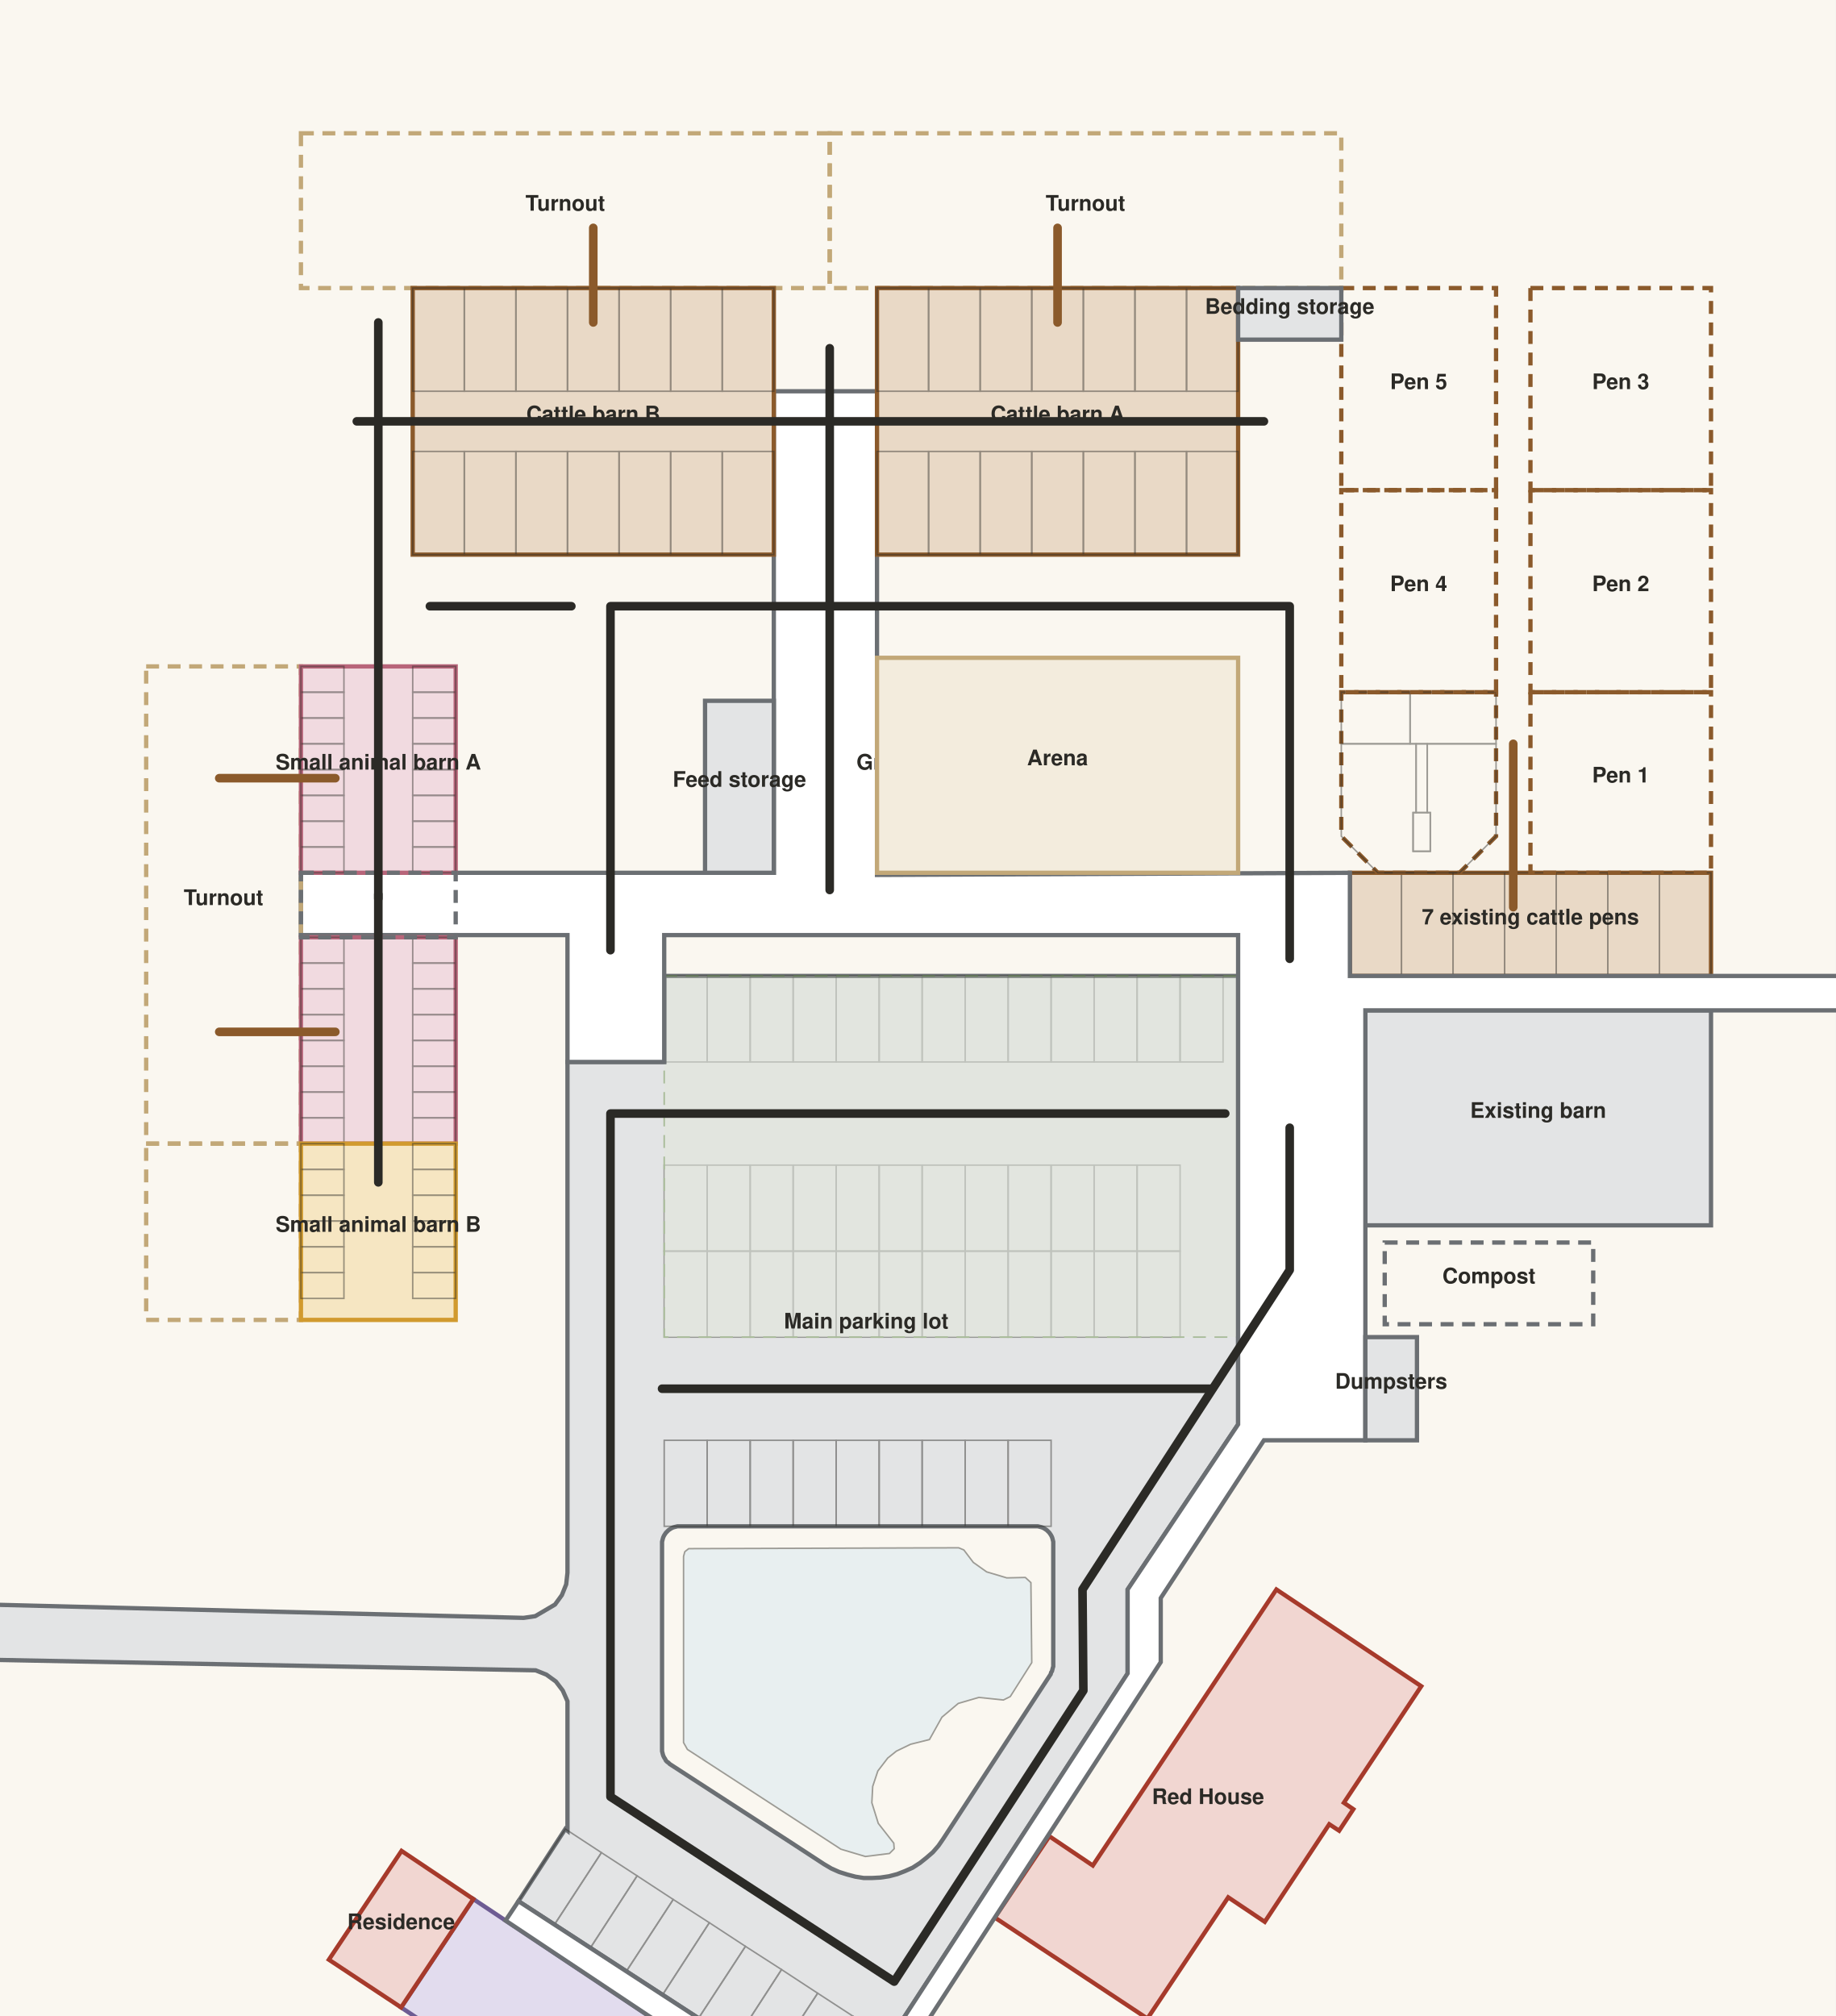
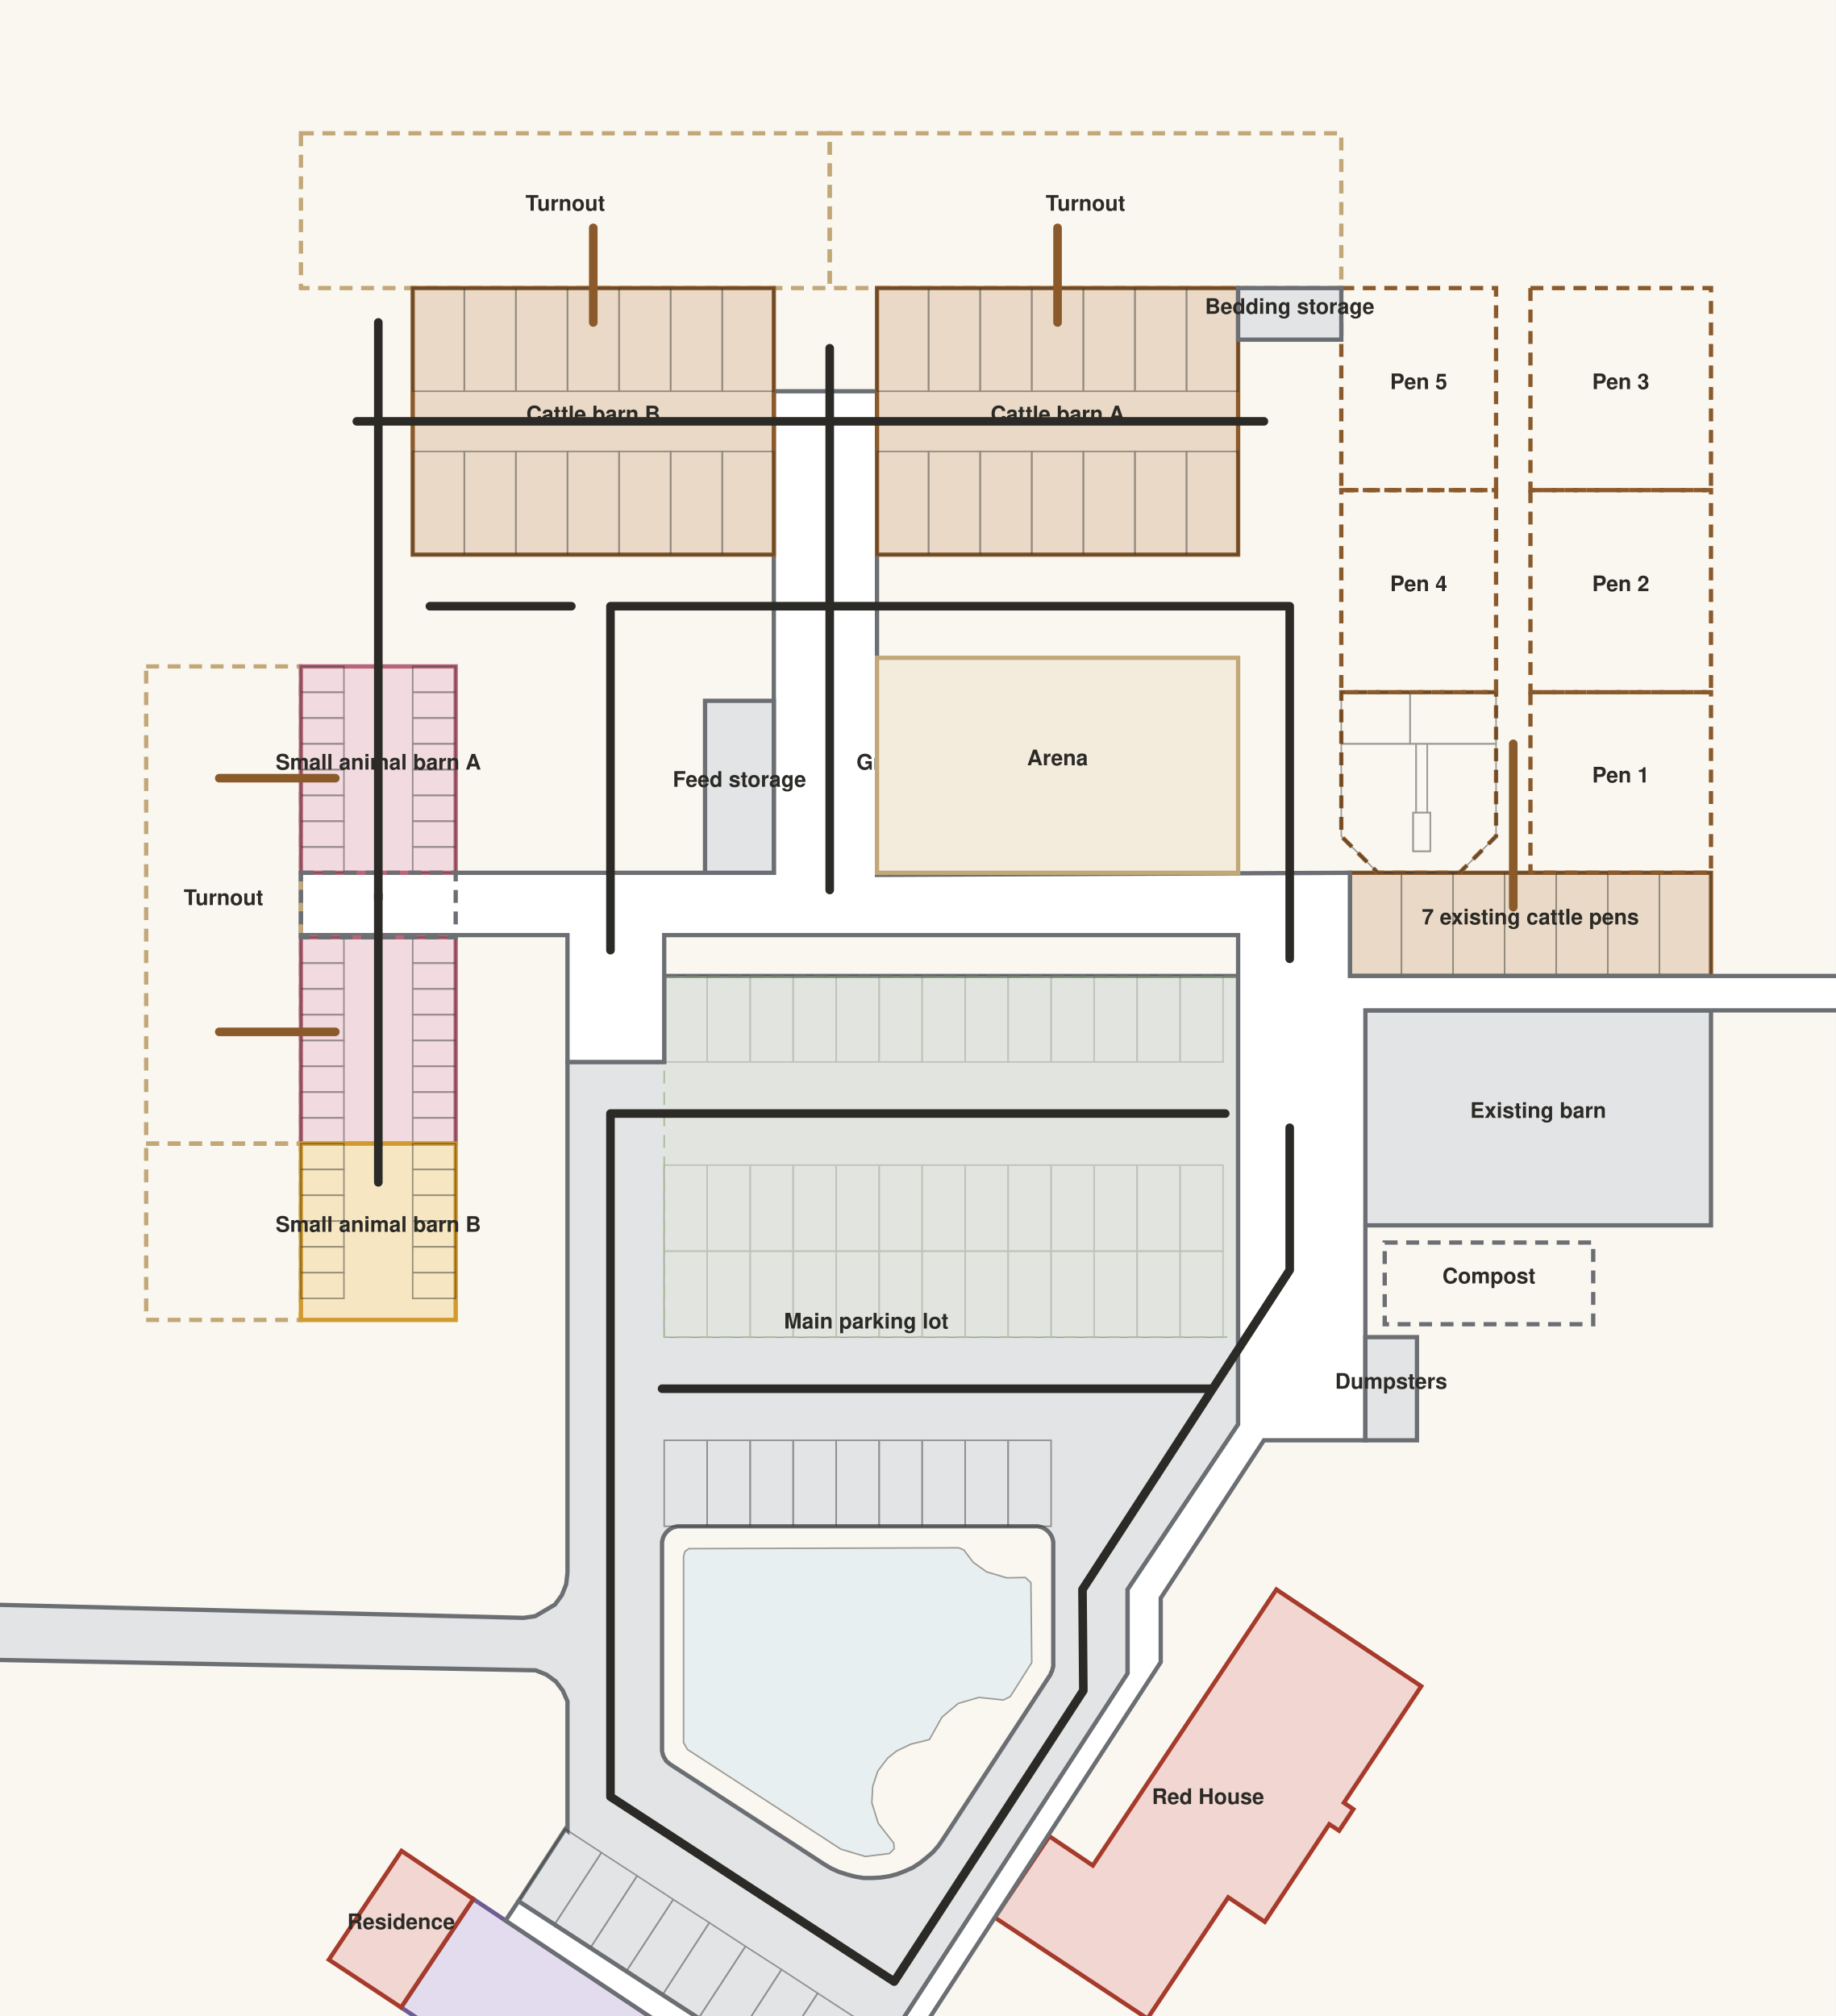
<svg xmlns="http://www.w3.org/2000/svg" viewBox="-118 13 427 468.9" font-family="Avenir Next,Helvetica,Arial,sans-serif">
  <rect x="-118" y="13" width="427" height="468.9" fill="#FAF7F0" />
  <g id="level-1">
    <g id="existing-barn">
      <rect x="199.6" y="248" width="80.4" height="50" fill="#E3E4E5" stroke="#6B6F73" stroke-width="1" />
      <text x="239.8" y="273.0" text-anchor="middle" font-size="5" font-weight="700" fill="#2B2A26">Existing barn</text>
    </g>
    <g id="existing-pens">
      <rect x="196" y="216" width="84" height="24" fill="#E9D9C6" stroke="#8B5A2B" stroke-width="1" />
      <g fill="none" stroke="#2B2A26" stroke-width=".35" opacity=".45">
        <rect x="196" y="216" width="12" height="24" />
        <rect x="208" y="216" width="12" height="24" />
        <rect x="220" y="216" width="12" height="24" />
        <rect x="232" y="216" width="12" height="24" />
        <rect x="244" y="216" width="12" height="24" />
        <rect x="256" y="216" width="12" height="24" />
        <rect x="268" y="216" width="12" height="24" />
      </g>
      <text x="238.0" y="228.0" text-anchor="middle" font-size="5" font-weight="700" fill="#2B2A26">7 existing cattle pens</text>
    </g>
    <g id="parking">
      <path fill-rule="evenodd" d="M-287.8,372.3 L-287.8,406.0 L-277.8,396.0 L6.6,401.5 L9.1,402.5 L11.3,404.1 L12.9,406.2 L14.0,408.7 L14.0,438.8 L13.5,438.4 L2.6,455.2 L78.0,504.2 L144.3,402.3 L144.3,382.7 L170.0,344.3 L170.0,240.0 L36.5,240.0 L36.5,260.0 L14.0,260.0 L14.0,378.8 L13.7,381.5 L12.7,384.0 L11.1,386.2 L6.5,388.9 L3.8,389.3 L-277.8,382.3Z M126.5,402.0 L126.7,401.7 L126.8,401.3 L126.9,400.9 L127.0,400.6 L127.0,371.6 L126.9,371.2 L126.8,370.8 L126.7,370.5 L126.5,370.1 L126.3,369.8 L126.1,369.5 L125.8,369.2 L125.5,368.9 L125.2,368.7 L124.9,368.5 L124.5,368.3 L124.2,368.2 L123.8,368.1 L123.4,368.0 L39.6,368.0 L39.2,368.1 L38.8,368.2 L38.5,368.3 L38.1,368.5 L37.8,368.7 L37.5,368.9 L37.2,369.2 L36.9,369.5 L36.7,369.8 L36.5,370.1 L36.3,370.5 L36.2,370.8 L36.1,371.2 L36.0,371.6 L36.0,420.3 L36.1,420.7 L36.2,421.1 L36.3,421.4 L36.5,421.8 L36.7,422.1 L36.9,422.5 L37.2,422.8 L37.5,423.0 L37.8,423.3 L66.2,441.7 L73.7,446.6 L75.4,447.6 L77.2,448.4 L79.1,449.0 L81.0,449.5 L82.9,449.8 L84.9,449.8 L86.8,449.7 L88.8,449.4 L90.7,448.9 L92.5,448.2 L94.3,447.4 L96.0,446.3 L97.5,445.1 L99.0,443.8 L100.3,442.3 L101.4,440.7 L110.2,427.2 L126.4,402.4Z" fill="#E3E4E5" stroke="#6B6F73" stroke-width="1" />
      <g fill="none" stroke="#2B2A26" stroke-width=".35" opacity=".45">
        <polygon points="36.5,240.0 46.5,240.0 46.5,260.0 36.5,260.0" />
        <polygon points="46.5,240.0 56.5,240.0 56.5,260.0 46.5,260.0" />
        <polygon points="56.5,240.0 66.5,240.0 66.5,260.0 56.5,260.0" />
        <polygon points="66.5,240.0 76.5,240.0 76.5,260.0 66.5,260.0" />
        <polygon points="76.5,240.0 86.5,240.0 86.5,260.0 76.5,260.0" />
        <polygon points="86.5,240.0 96.5,240.0 96.5,260.0 86.5,260.0" />
        <polygon points="96.5,240.0 106.5,240.0 106.5,260.0 96.5,260.0" />
        <polygon points="106.5,240.0 116.5,240.0 116.5,260.0 106.5,260.0" />
        <polygon points="116.5,240.0 126.5,240.0 126.5,260.0 116.5,260.0" />
        <polygon points="36.5,284.0 46.5,284.0 46.5,304.0 36.5,304.0" />
        <polygon points="46.5,284.0 56.5,284.0 56.5,304.0 46.5,304.0" />
        <polygon points="56.5,284.0 66.5,284.0 66.5,304.0 56.5,304.0" />
        <polygon points="66.5,284.0 76.5,284.0 76.5,304.0 66.5,304.0" />
        <polygon points="76.5,284.0 86.5,284.0 86.5,304.0 76.5,304.0" />
        <polygon points="86.5,284.0 96.5,284.0 96.5,304.0 86.5,304.0" />
        <polygon points="96.5,284.0 106.5,284.0 106.5,304.0 96.5,304.0" />
        <polygon points="106.5,284.0 116.5,284.0 116.5,304.0 106.5,304.0" />
        <polygon points="116.5,284.0 126.5,284.0 126.5,304.0 116.5,304.0" />
        <polygon points="36.5,304.0 46.5,304.0 46.5,324.0 36.5,324.0" />
        <polygon points="46.5,304.0 56.5,304.0 56.5,324.0 46.5,324.0" />
        <polygon points="56.5,304.0 66.5,304.0 66.5,324.0 56.5,324.0" />
        <polygon points="66.5,304.0 76.5,304.0 76.5,324.0 66.5,324.0" />
        <polygon points="76.5,304.0 86.5,304.0 86.5,324.0 76.5,324.0" />
        <polygon points="86.5,304.0 96.5,304.0 96.5,324.0 86.5,324.0" />
        <polygon points="96.5,304.0 106.5,304.0 106.5,324.0 96.5,324.0" />
        <polygon points="106.5,304.0 116.5,304.0 116.5,324.0 106.5,324.0" />
        <polygon points="116.5,304.0 126.5,304.0 126.5,324.0 116.5,324.0" />
        <polygon points="36.5,348.0 46.5,348.0 46.5,368.0 36.5,368.0" />
        <polygon points="46.5,348.0 56.5,348.0 56.5,368.0 46.5,368.0" />
        <polygon points="56.5,348.0 66.5,348.0 66.5,368.0 56.5,368.0" />
        <polygon points="66.5,348.0 76.5,348.0 76.5,368.0 66.5,368.0" />
        <polygon points="76.5,348.0 86.5,348.0 86.5,368.0 76.5,368.0" />
        <polygon points="86.5,348.0 96.5,348.0 96.5,368.0 86.5,368.0" />
        <polygon points="96.5,348.0 106.5,348.0 106.5,368.0 96.5,368.0" />
        <polygon points="106.5,348.0 116.5,348.0 116.5,368.0 106.5,368.0" />
        <polygon points="116.5,348.0 126.5,348.0 126.5,368.0 116.5,368.0" />
        <polygon points="126.5,240.0 136.5,240.0 136.5,260.0 126.5,260.0" />
        <polygon points="136.5,240.0 146.5,240.0 146.5,260.0 136.5,260.0" />
        <polygon points="146.5,240.0 156.5,240.0 156.5,260.0 146.5,260.0" />
        <polygon points="156.5,240.0 166.5,240.0 166.5,260.0 156.5,260.0" />
        <polygon points="126.5,284.0 136.5,284.0 136.5,304.0 126.5,304.0" />
        <polygon points="126.5,304.0 136.5,304.0 136.5,324.0 126.5,324.0" />
        <polygon points="136.5,284.0 146.5,284.0 146.5,304.0 136.5,304.0" />
        <polygon points="146.5,284.0 156.5,284.0 156.5,304.0 146.5,304.0" />
        <polygon points="136.5,304.0 146.5,304.0 146.5,324.0 136.5,324.0" />
        <polygon points="146.5,304.0 156.5,304.0 156.5,324.0 146.5,324.0" />
+         <polygon points="156.5,284.0 166.5,284.0 166.5,304.0 156.5,304.0" />
+         <polygon points="156.5,304.0 166.5,304.0 166.5,324.0 156.5,324.0" />
        <polygon points="13.5,438.4 21.9,443.9 11.0,460.6 2.6,455.2 13.5,438.4" />
        <polygon points="21.9,443.9 30.2,449.3 19.3,466.1 11.0,460.6 21.9,443.9" />
        <polygon points="30.2,449.3 38.6,454.8 27.7,471.5 19.3,466.1 30.2,449.3" />
        <polygon points="38.6,454.8 47.0,460.2 36.1,477.0 27.7,471.5 38.6,454.8" />
        <polygon points="47.0,460.2 55.4,465.7 44.5,482.4 36.1,477.0 47.0,460.2" />
        <polygon points="55.4,465.7 63.8,471.1 52.9,487.9 44.5,482.4 55.4,465.7" />
        <polygon points="63.8,471.1 72.2,476.6 61.3,493.3 52.9,487.9 63.8,471.1" />
        <polygon points="72.2,476.6 80.5,482.0 69.6,498.8 61.3,493.3 72.2,476.6" />
        <polygon points="80.5,482.0 88.9,487.5 78.0,504.2 69.6,498.8 80.5,482.0" />
        <polygon points="41.0,418.3 41.9,419.9 77.6,443.1 83.3,444.8 88.9,444.1 90.0,443.0 89.9,441.7 86.3,437.1 84.8,432.3 85.0,428.5 86.2,424.9 88.5,421.9 90.5,420.3 93.8,418.7 98.2,417.6 101.1,412.4 104.9,409.2 109.7,407.8 115.4,408.4 117.0,407.6 122.0,399.7 121.8,381.1 120.5,379.9 116.2,380.0 111.5,378.6 108.4,376.4 106.2,373.5 105.0,373.0 42.2,373.2 41.3,373.9 41.0,375.0 41.0,418.3" fill="#D3E5EF" />
        <polygon points="36.5,240 170.0,240 170.0,324.0 36.5,324.0" fill="#DCE8CF" fill-opacity=".6" stroke="#5F8A3A" stroke-dasharray="3 2" />
      </g>
      <text x="83.5" y="322.0" text-anchor="middle" font-size="5" font-weight="700" fill="#2B2A26">Main parking lot</text>
    </g>
    <g id="existing-red-house">
      <polygon points="167.7,454.3 176.2,460.0 191.2,437.3 193.5,438.8 196.8,433.8 194.6,432.3 212.6,405.2 178.9,382.7 136.2,446.9 126.1,440.1 113.4,459.0 148.9,482.5" fill="#F1D6D1" stroke="#A63A2B" stroke-width="1" />
      <text x="163.0" y="432.6" text-anchor="middle" font-size="5" font-weight="700" fill="#2B2A26">Red House</text>
    </g>
    <g id="horticulture">
      <polygon points="-7.9,454.7 75.0,509.9 58.2,535.2 -24.7,479.9" fill="#E2DCEE" stroke="#6E5C93" stroke-width="1" />
      <text x="25.15" y="494.95" text-anchor="middle" font-size="5" font-weight="700" fill="#2B2A26">Horticulture area</text>
    </g>
    <g id="residence">
      <polygon points="-24.6,443.5 -7.9,454.7 -24.7,479.9 -41.5,468.8" fill="#F1D6D1" stroke="#A63A2B" stroke-width="1" />
      <text x="-24.7" y="461.7" text-anchor="middle" font-size="5" font-weight="700" fill="#2B2A26">Residence</text>
    </g>
    <g id="handling">
      <polygon points="230.0,174.0 194.0,174.0 194.0,207.5 202.5,216.0 221.5,216.0 230.0,207.5 230.0,174.0" fill="none" stroke="#8B5A2B" stroke-width="1" stroke-dasharray="3 2" />
      <g fill="none" stroke="#2B2A26" stroke-width=".35" opacity=".45">
        <polygon points="230,186 214,186 214,202 214.7,202 214.7,211 210.7,211 210.7,202 211.4,202 211.4,186 194,186 194,207.5 202.5,216 221.5,216 230,207.5" />
        <rect x="194" y="174" width="16" height="12" />
        <rect x="210" y="174" width="20" height="12" />
        <rect x="211.4" y="186" width="2.6" height="16" />
        <rect x="210.7" y="202" width="4" height="9" />
      </g>
      <text x="212.0" y="195.0" text-anchor="middle" font-size="5" font-weight="700" fill="#2B2A26" />
    </g>
    <g id="holding-5">
      <rect x="194.0" y="80.0" width="36.0" height="47.0" fill="none" stroke="#8B5A2B" stroke-width="1" stroke-dasharray="3 2" />
      <text x="212.0" y="103.5" text-anchor="middle" font-size="5" font-weight="700" fill="#2B2A26">Pen 5</text>
    </g>
    <g id="holding-4">
      <rect x="194.0" y="127.0" width="36.0" height="47.0" fill="none" stroke="#8B5A2B" stroke-width="1" stroke-dasharray="3 2" />
      <text x="212.0" y="150.5" text-anchor="middle" font-size="5" font-weight="700" fill="#2B2A26">Pen 4</text>
    </g>
    <g id="holding-3">
      <rect x="238.0" y="80.0" width="42.0" height="47.0" fill="none" stroke="#8B5A2B" stroke-width="1" stroke-dasharray="3 2" />
      <text x="259.0" y="103.5" text-anchor="middle" font-size="5" font-weight="700" fill="#2B2A26">Pen 3</text>
    </g>
    <g id="holding-2">
      <rect x="238.0" y="127.0" width="42.0" height="47.0" fill="none" stroke="#8B5A2B" stroke-width="1" stroke-dasharray="3 2" />
      <text x="259.0" y="150.5" text-anchor="middle" font-size="5" font-weight="700" fill="#2B2A26">Pen 2</text>
    </g>
    <g id="holding-1">
      <rect x="238.0" y="174.0" width="42.0" height="42.0" fill="none" stroke="#8B5A2B" stroke-width="1" stroke-dasharray="3 2" />
      <text x="259.0" y="195.0" text-anchor="middle" font-size="5" font-weight="700" fill="#2B2A26">Pen 1</text>
    </g>
    <g id="walk">
      <polygon points="-48.0,216.0 -48.0,216.0 -48.0,230.5 -48.0,230.5 -48.0,230.5 14.0,230.5 14.0,230.5 14.0,230.5 14.0,230.5 14.0,230.5 14.0,230.5 14.0,230.5 14.0,230.5 14.0,230.5 14.0,230.5 14.0,230.5 14.0,230.5 14.0,230.5 14.0,230.5 14.0,230.5 14.0,230.5 14.0,230.5 14.0,260.0 14.0,260.0 14.0,260.0 36.5,260.0 36.5,260.0 36.5,260.0 36.5,230.5 36.5,230.5 36.5,230.5 36.5,230.5 36.5,230.5 36.5,230.5 36.5,230.5 36.5,230.5 36.5,230.5 36.5,230.5 36.5,230.5 36.5,230.5 36.5,230.5 36.5,230.5 36.5,230.5 36.5,230.5 36.5,230.5 170.0,230.5 170.0,230.5 170.0,230.5 170.0,230.5 170.0,230.5 170.0,230.5 170.0,230.5 170.0,230.5 170.0,230.5 170.0,230.5 170.0,230.5 170.0,230.5 170.0,230.5 170.0,230.5 170.0,230.5 170.0,230.5 170.0,230.5 170.0,344.3 170.0,344.3 170.0,344.3 170.0,344.3 170.0,344.3 170.0,344.3 170.0,344.3 144.3,382.7 144.3,382.7 144.3,382.7 144.3,402.2 144.3,402.2 144.3,402.2 144.3,402.2 144.3,402.2 144.3,402.2 144.3,402.2 78.0,504.2 78.0,504.2 78.0,504.2 78.0,504.2 78.0,504.2 78.0,504.2 78.0,504.2 78.0,504.2 78.0,504.2 78.0,504.2 78.0,504.2 78.0,504.2 78.0,504.2 78.0,504.2 78.0,504.2 78.0,504.2 78.0,504.2 2.6,455.2 2.6,455.2 2.6,455.2 -0.4,459.7 -0.4,459.7 -0.4,459.7 78.7,512.4 78.7,512.4 78.7,512.4 152.0,399.6 152.0,399.6 152.0,399.6 152.0,384.7 152.0,384.7 152.0,384.7 152.0,384.7 152.0,384.7 152.0,384.7 152.0,384.7 176.0,348.0 176.0,348.0 176.0,348.0 176.0,348.0 176.0,348.0 176.0,348.0 176.0,348.0 176.0,348.0 176.0,348.0 176.0,348.0 176.0,348.0 199.6,348.0 199.6,348.0 199.6,348.0 199.6,248.0 199.6,248.0 199.6,248.0 199.6,248.0 199.6,248.0 199.6,248.0 199.6,248.0 199.6,248.0 199.6,248.0 199.6,248.0 199.6,248.0 199.6,248.0 199.6,248.0 199.6,248.0 199.6,248.0 199.6,248.0 199.6,248.0 372.1,248.0 372.1,248.0 372.1,248.0 383.9,240.0 383.9,240.0 383.9,240.0 196.0,240.0 196.0,240.0 196.0,240.0 196.0,240.0 196.0,240.0 196.0,240.0 196.0,240.0 196.0,240.0 196.0,240.0 196.0,240.0 196.0,240.0 196.0,240.0 196.0,240.0 196.0,240.0 196.0,240.0 196.0,240.0 196.0,240.0 196.0,216.0 196.0,216.0 196.0,216.0 86.0,216.5 86.0,216.5 86.0,216.5 86.0,216.5 86.0,216.5 86.0,216.5 86.0,216.5 86.0,216.5 86.0,216.5 86.0,216.5 86.0,216.5 86.0,216.5 86.0,216.5 86.0,216.5 86.0,216.5 86.0,216.5 86.0,216.5 86.0,104.0 86.0,104.0 86.0,104.0 62.0,104.0 62.0,104.0 62.0,104.0 62.0,216.0 62.0,216.0 62.0,216.0 62.0,216.0 62.0,216.0 62.0,216.0 62.0,216.0 62.0,216.0 62.0,216.0 62.0,216.0 62.0,216.0 62.0,216.0 62.0,216.0 62.0,216.0 62.0,216.0 62.0,216.0 62.0,216.0 -48.0,216.0" fill="#fff" stroke="#6B6F73" stroke-width="1" />
      <text x="167.95" y="308.2" text-anchor="middle" font-size="5" font-weight="700" fill="#2B2A26" />
    </g>
    <g id="compost">
      <rect x="204.1" y="302.0" width="48.5" height="19.0" fill="none" stroke="#6B6F73" stroke-width="1" stroke-dasharray="3 2" />
      <text x="228.35" y="311.5" text-anchor="middle" font-size="5" font-weight="700" fill="#2B2A26">Compost</text>
    </g>
    <g id="dumpster">
      <rect x="199.6" y="324.0" width="12.0" height="24.0" fill="#E3E4E5" stroke="#6B6F73" stroke-width="1" />
      <text x="205.6" y="336.0" text-anchor="middle" font-size="5" font-weight="700" fill="#2B2A26">Dumpsters</text>
    </g>
    <g id="existing-poultry">
      <polygon points="428.9,273.3 399.4,230.0 365.4,253.2 394.9,296.5" fill="#F6E6C2" stroke="#D19A2E" stroke-width="1" />
      <text x="397.15" y="263.25" text-anchor="middle" font-size="5" font-weight="700" fill="#2B2A26">Poultry</text>
    </g>
  </g>
  <g id="level-2">
    <g id="turnout-cattle-a">
      <rect x="75.0" y="44.0" width="119.0" height="36.0" fill="none" stroke="#C2A878" stroke-width="1" stroke-dasharray="3 2" />
      <text x="134.5" y="62.0" text-anchor="middle" font-size="5" font-weight="700" fill="#2B2A26">Turnout</text>
    </g>
    <g id="turnout-small-a">
      <rect x="-84.0" y="168.0" width="36.0" height="111.0" fill="none" stroke="#C2A878" stroke-width="1" stroke-dasharray="3 2" />
      <text x="-66.0" y="223.5" text-anchor="middle" font-size="5" font-weight="700" fill="#2B2A26">Turnout</text>
    </g>
    <g id="cattle-a">
      <rect x="86.0" y="80.0" width="84.0" height="62.0" fill="#E9D9C6" stroke="#8B5A2B" stroke-width="1" />
      <g fill="none" stroke="#2B2A26" stroke-width=".35" opacity=".45">
        <rect x="86.0" y="80.0" width="12" height="24" />
        <rect x="98.0" y="80.0" width="12" height="24" />
        <rect x="110.0" y="80.0" width="12" height="24" />
        <rect x="122.0" y="80.0" width="12" height="24" />
        <rect x="134.0" y="80.0" width="12" height="24" />
        <rect x="146.0" y="80.0" width="12" height="24" />
        <rect x="158.0" y="80.0" width="12" height="24" />
        <rect x="86.0" y="118.0" width="12" height="24" />
        <rect x="98.0" y="118.0" width="12" height="24" />
        <rect x="110.0" y="118.0" width="12" height="24" />
        <rect x="122.0" y="118.0" width="12" height="24" />
        <rect x="134.0" y="118.0" width="12" height="24" />
        <rect x="146.0" y="118.0" width="12" height="24" />
        <rect x="158.0" y="118.0" width="12" height="24" />
      </g>
      <text x="128.0" y="111.0" text-anchor="middle" font-size="5" font-weight="700" fill="#2B2A26">Cattle barn A</text>
    </g>
    <g id="feed">
      <rect x="46.0" y="176.0" width="16.0" height="40.0" fill="#E3E4E5" stroke="#6B6F73" stroke-width="1" />
      <text x="54.0" y="196.0" text-anchor="middle" font-size="5" font-weight="700" fill="#2B2A26">Feed storage</text>
    </g>
    <g id="small-a">
      <rect x="-48.0" y="168.0" width="36.0" height="48.0" fill="#F1DAE0" stroke="#B8657A" stroke-width="1" />
      <g fill="none" stroke="#2B2A26" stroke-width=".35" opacity=".45">
        <rect x="-48.0" y="168.0" width="10" height="6" />
        <rect x="-48.0" y="174.0" width="10" height="6" />
        <rect x="-48.0" y="180.0" width="10" height="6" />
        <rect x="-48.0" y="186.0" width="10" height="6" />
        <rect x="-48.0" y="192.0" width="10" height="6" />
        <rect x="-48.0" y="198.0" width="10" height="6" />
        <rect x="-48.0" y="204.0" width="10" height="6" />
        <rect x="-48.0" y="210.0" width="10" height="6" />
        <rect x="-22.0" y="168.0" width="10" height="6" />
        <rect x="-22.0" y="174.0" width="10" height="6" />
        <rect x="-22.0" y="180.0" width="10" height="6" />
        <rect x="-22.0" y="186.0" width="10" height="6" />
        <rect x="-22.0" y="192.0" width="10" height="6" />
        <rect x="-22.0" y="198.0" width="10" height="6" />
        <rect x="-22.0" y="204.0" width="10" height="6" />
        <rect x="-22.0" y="210.0" width="10" height="6" />
      </g>
      <text x="-30.0" y="192.0" text-anchor="middle" font-size="5" font-weight="700" fill="#2B2A26">Small animal barn A</text>
    </g>
    <g id="small-a2">
      <rect x="-48.0" y="231.0" width="36.0" height="48.0" fill="#F1DAE0" stroke="#B8657A" stroke-width="1" />
      <g fill="none" stroke="#2B2A26" stroke-width=".35" opacity=".45">
        <rect x="-48.0" y="231.0" width="10" height="6" />
        <rect x="-48.0" y="237.0" width="10" height="6" />
        <rect x="-48.0" y="243.0" width="10" height="6" />
        <rect x="-48.0" y="249.0" width="10" height="6" />
        <rect x="-48.0" y="255.0" width="10" height="6" />
        <rect x="-48.0" y="261.0" width="10" height="6" />
        <rect x="-48.0" y="267.0" width="10" height="6" />
        <rect x="-48.0" y="273.0" width="10" height="6" />
        <rect x="-22.0" y="231.0" width="10" height="6" />
        <rect x="-22.0" y="237.0" width="10" height="6" />
        <rect x="-22.0" y="243.0" width="10" height="6" />
        <rect x="-22.0" y="249.0" width="10" height="6" />
        <rect x="-22.0" y="255.0" width="10" height="6" />
        <rect x="-22.0" y="261.0" width="10" height="6" />
        <rect x="-22.0" y="267.0" width="10" height="6" />
        <rect x="-22.0" y="273.0" width="10" height="6" />
      </g>
      <text x="-30.0" y="255.0" text-anchor="middle" font-size="5" font-weight="700" fill="#2B2A26" />
    </g>
    <g id="bedding">
      <rect x="170.0" y="80.0" width="24.0" height="12" fill="#E3E4E5" stroke="#6B6F73" stroke-width="1" />
      <text x="182.0" y="86.0" text-anchor="middle" font-size="5" font-weight="700" fill="#2B2A26">Bedding storage</text>
    </g>
    <g id="dogtrot">
      <rect x="-48.0" y="216.0" width="36" height="15.0" fill="none" stroke="#6B6F73" stroke-width="1" stroke-dasharray="3 2" />
      <text x="-30.0" y="223.5" text-anchor="middle" font-size="5" font-weight="700" fill="#2B2A26" />
    </g>
    <g id="grooming">
      <rect x="88.3" y="171.0" width="9.7" height="42.0" fill="#F3ECDD" stroke="#C2A878" stroke-width="1" />
      <text x="93.15" y="192.0" text-anchor="middle" font-size="5" font-weight="700" fill="#2B2A26">Grooming</text>
    </g>
  </g>
  <g id="level-3">
    <g id="turnout-cattle-b">
      <rect x="-48.0" y="44.0" width="123.0" height="36" fill="none" stroke="#C2A878" stroke-width="1" stroke-dasharray="3 2" />
      <text x="13.5" y="62.0" text-anchor="middle" font-size="5" font-weight="700" fill="#2B2A26">Turnout</text>
    </g>
    <g id="turnout-small-b">
      <rect x="-84.0" y="279.0" width="36.0" height="41" fill="none" stroke="#C2A878" stroke-width="1" stroke-dasharray="3 2" />
      <text x="-66.0" y="299.5" text-anchor="middle" font-size="5" font-weight="700" fill="#2B2A26" />
    </g>
    <g id="cattle-b">
      <rect x="-22.0" y="80.0" width="84.0" height="62.0" fill="#E9D9C6" stroke="#8B5A2B" stroke-width="1" />
      <g fill="none" stroke="#2B2A26" stroke-width=".35" opacity=".45">
        <rect x="-22.0" y="80.0" width="12" height="24" />
        <rect x="-10.0" y="80.0" width="12" height="24" />
        <rect x="2.0" y="80.0" width="12" height="24" />
        <rect x="14.0" y="80.0" width="12" height="24" />
        <rect x="26.0" y="80.0" width="12" height="24" />
        <rect x="38.0" y="80.0" width="12" height="24" />
        <rect x="50.0" y="80.0" width="12" height="24" />
        <rect x="-22.0" y="118.0" width="12" height="24" />
        <rect x="-10.0" y="118.0" width="12" height="24" />
        <rect x="2.0" y="118.0" width="12" height="24" />
        <rect x="14.0" y="118.0" width="12" height="24" />
        <rect x="26.0" y="118.0" width="12" height="24" />
        <rect x="38.0" y="118.0" width="12" height="24" />
        <rect x="50.0" y="118.0" width="12" height="24" />
      </g>
      <text x="20.0" y="111.0" text-anchor="middle" font-size="5" font-weight="700" fill="#2B2A26">Cattle barn B</text>
    </g>
    <g id="arena">
      <rect x="86.0" y="166.0" width="84.0" height="50.0" fill="#F3ECDD" stroke="#C2A878" stroke-width="1" />
      <text x="128.0" y="191.0" text-anchor="middle" font-size="5" font-weight="700" fill="#2B2A26">Arena</text>
    </g>
    <g id="small-b">
      <rect x="-48.0" y="279.0" width="36" height="41" fill="#F6E6C2" stroke="#D19A2E" stroke-width="1" />
      <g fill="none" stroke="#2B2A26" stroke-width=".35" opacity=".45">
        <rect x="-48.0" y="279.0" width="10" height="6" />
        <rect x="-48.0" y="285.0" width="10" height="6" />
        <rect x="-48.0" y="291.0" width="10" height="6" />
        <rect x="-48.0" y="297.0" width="10" height="6" />
        <rect x="-48.0" y="303.0" width="10" height="6" />
        <rect x="-48.0" y="309.0" width="10" height="6" />
        <rect x="-22.0" y="279.0" width="10" height="6" />
        <rect x="-22.0" y="285.0" width="10" height="6" />
        <rect x="-22.0" y="291.0" width="10" height="6" />
        <rect x="-22.0" y="297.0" width="10" height="6" />
        <rect x="-22.0" y="303.0" width="10" height="6" />
        <rect x="-22.0" y="309.0" width="10" height="6" />
      </g>
      <text x="-30.0" y="299.5" text-anchor="middle" font-size="5" font-weight="700" fill="#2B2A26">Small animal barn B</text>
    </g>
  </g>
  <g id="drives" />
  <g id="circulation">
    <polyline id="loop-parking" points="167.0,272.0 24.0,272.0 24.0,430.9 90.0,473.9 134.0,406.2 133.8,382.7 182.0,308.4 182.0,275.3" fill="none" stroke="#2B2A26" stroke-width="2" stroke-linecap="round" stroke-linejoin="round" />
    <polyline id="loop-mid" points="164.0,336.0 36.0,336.0" fill="none" stroke="#2B2A26" stroke-width="2" stroke-linecap="round" stroke-linejoin="round" />
    <polyline id="aisle-cattle" points="-35.0,111.0 176.0,111.0" fill="none" stroke="#2B2A26" stroke-width="2" stroke-linecap="round" stroke-linejoin="round" />
    <polyline id="drive-loop" points="182.0,236.0 182.0,154.0 24.0,154.0 24.0,234.0" fill="none" stroke="#2B2A26" stroke-width="2" stroke-linecap="round" stroke-linejoin="round" />
    <polyline id="aisle-small-a" points="-30.0,88.0 -30.0,222.0" fill="none" stroke="#2B2A26" stroke-width="2" stroke-linecap="round" stroke-linejoin="round" />
    <polyline id="aisle-small-b" points="-30.0,221.0 -30.0,288.0" fill="none" stroke="#2B2A26" stroke-width="2" stroke-linecap="round" stroke-linejoin="round" />
    <polyline id="an-cattle-a" points="128.0,88.0 128.0,66.0" fill="none" stroke="#8B5A2B" stroke-width="2" stroke-linecap="round" stroke-linejoin="round" />
    <polyline id="an-cattle-b" points="20.0,88.0 20.0,66.0" fill="none" stroke="#8B5A2B" stroke-width="2" stroke-linecap="round" stroke-linejoin="round" />
    <polyline id="an-small-b" points="-40.0,253.0 -67.0,253.0" fill="none" stroke="#8B5A2B" stroke-width="2" stroke-linecap="round" stroke-linejoin="round" />
    <polyline id="an-small-b1" points="-40.0,194.0 -67.0,194.0" fill="none" stroke="#8B5A2B" stroke-width="2" stroke-linecap="round" stroke-linejoin="round" />
    <polyline id="an-pens" points="234.0,224.0 234.0,186.0" fill="none" stroke="#8B5A2B" stroke-width="2" stroke-linecap="round" stroke-linejoin="round" />
    <polyline id="loop-mid1" points="14.9,154.0 -18.0,154.0" fill="none" stroke="#2B2A26" stroke-width="2" stroke-linecap="round" stroke-linejoin="round" />
    <polyline id="aisle-small-a1" points="75.0,94.0 75.0,220.0" fill="none" stroke="#2B2A26" stroke-width="2" stroke-linecap="round" stroke-linejoin="round" />
  </g>
</svg>
